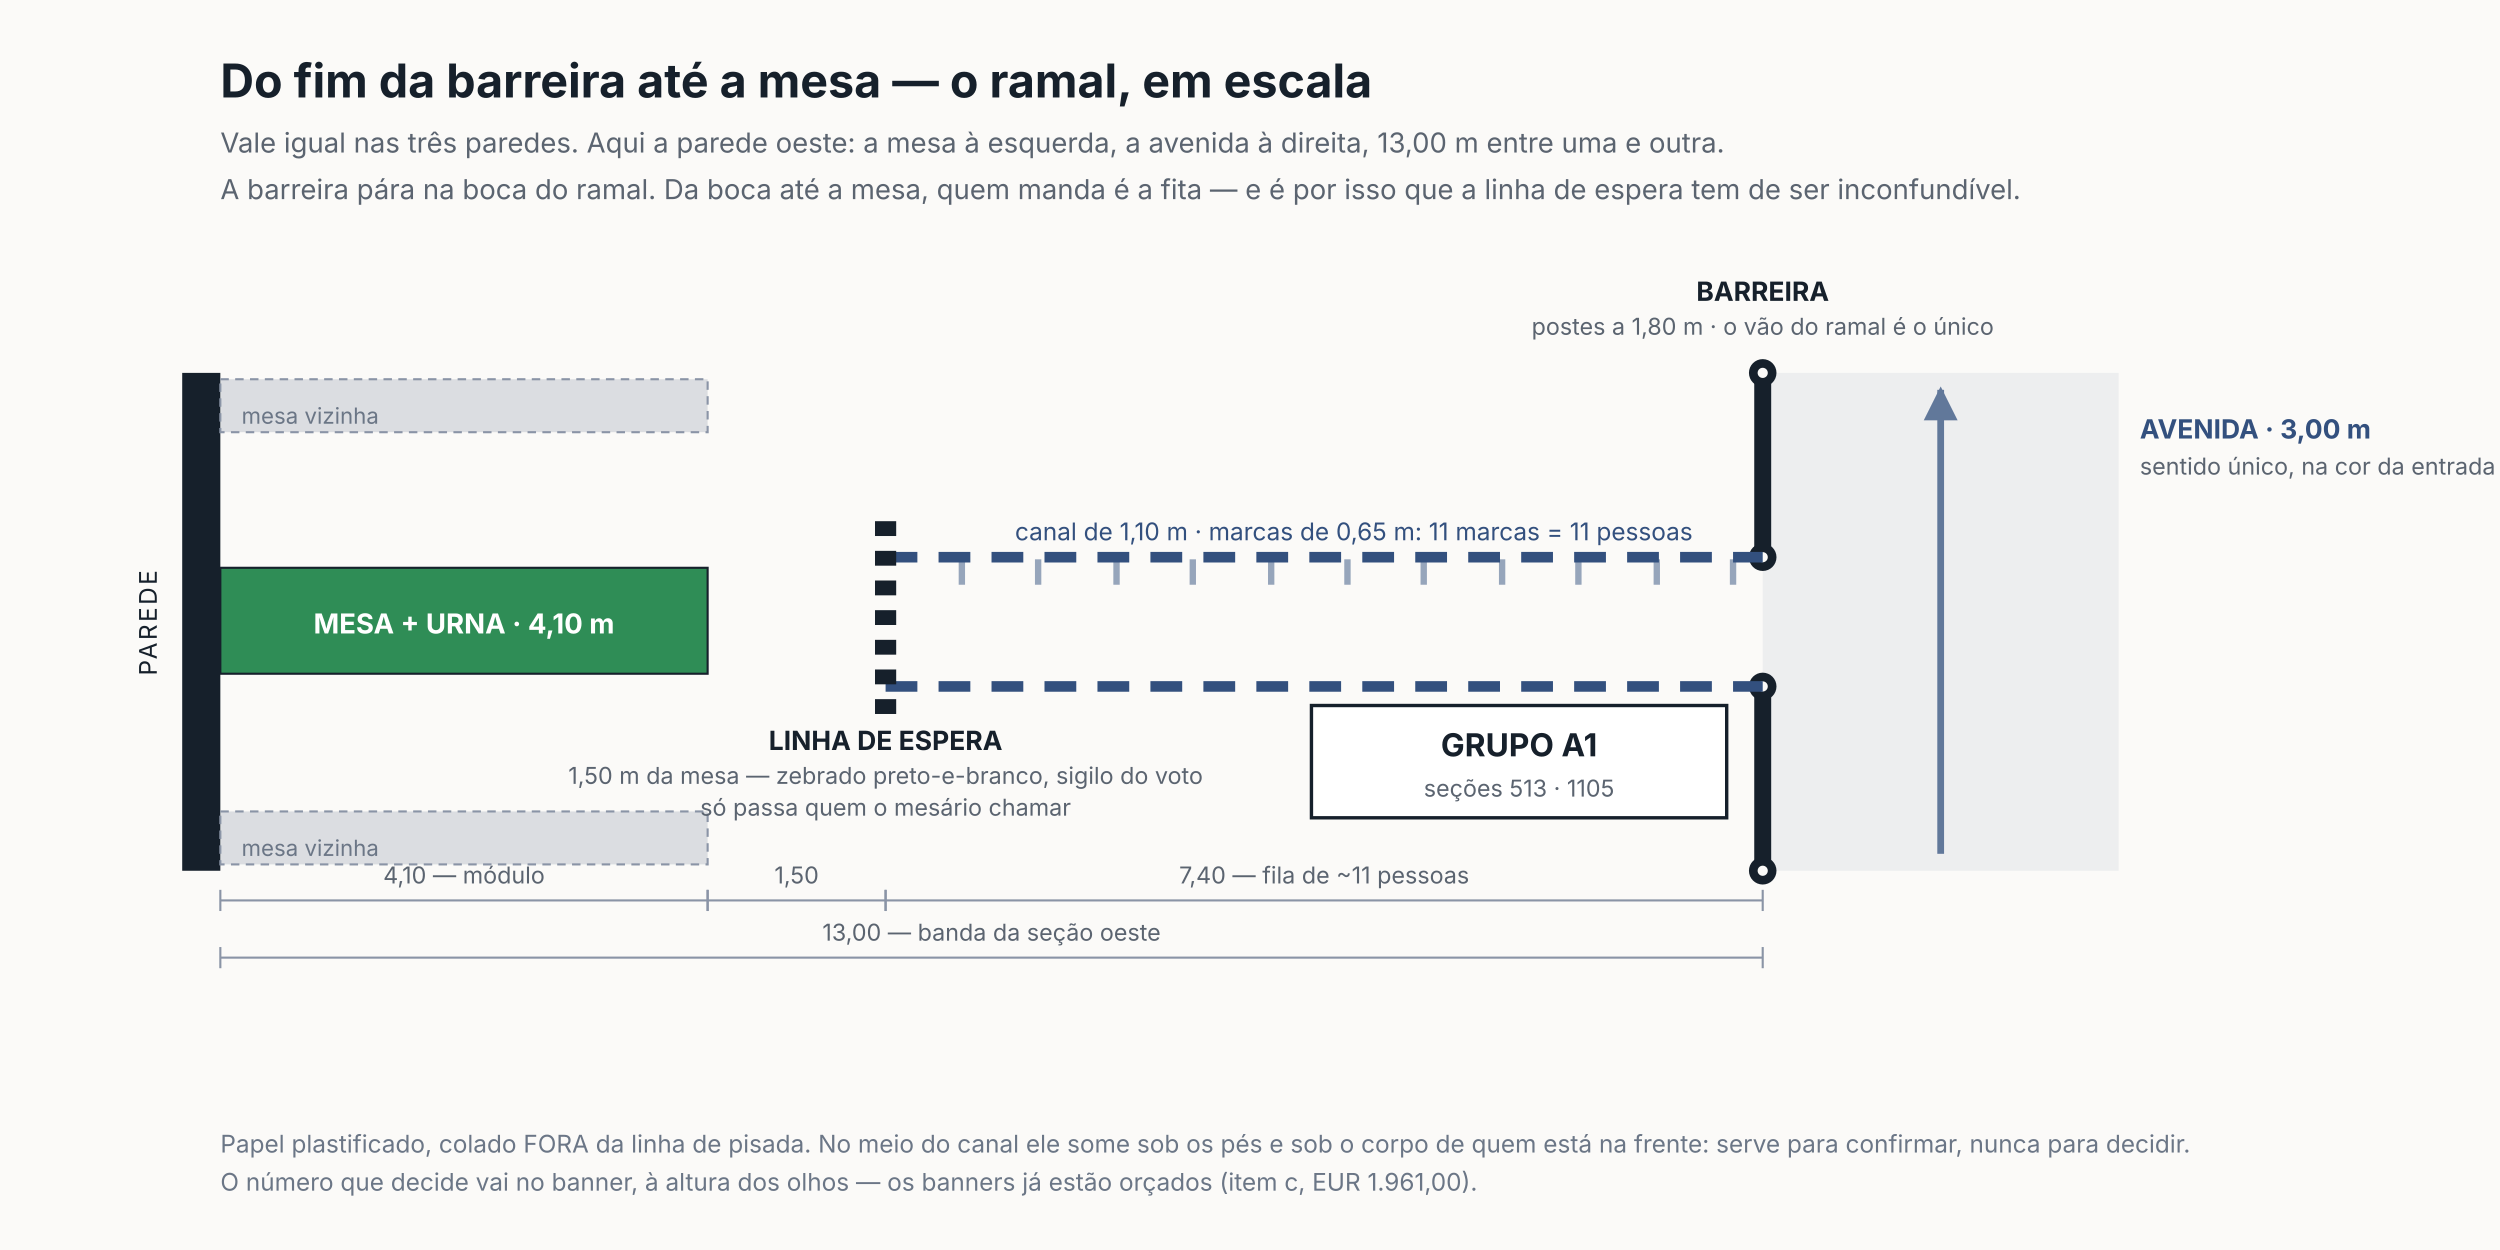
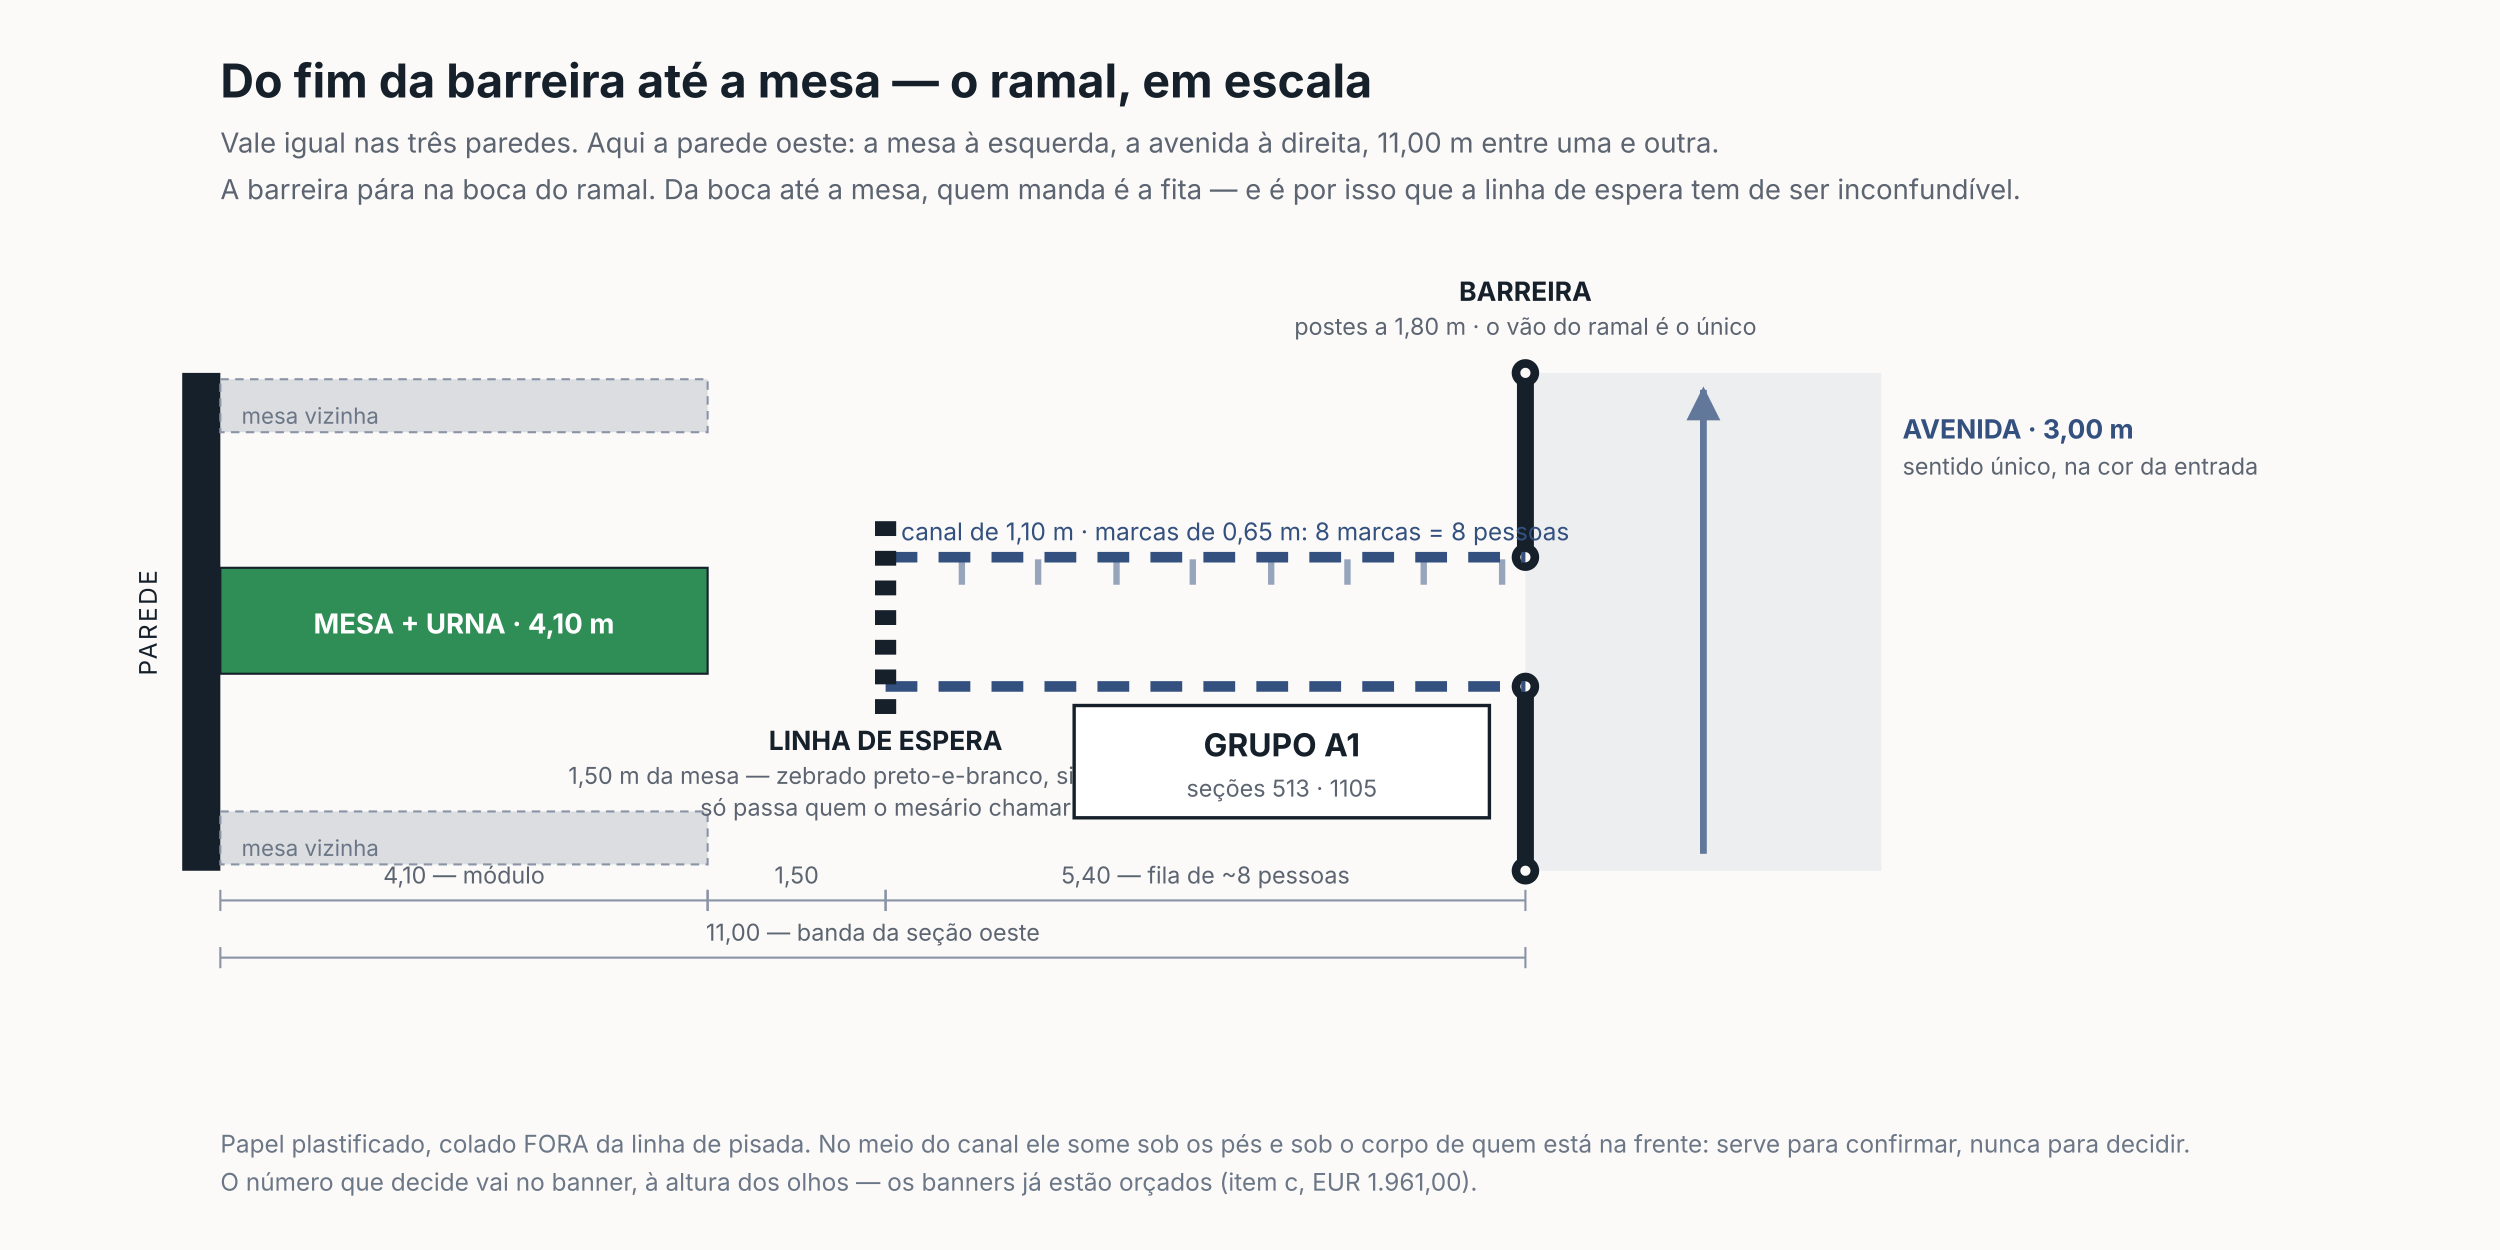
<svg xmlns="http://www.w3.org/2000/svg" width="1180" height="590" viewBox="0 0 1180 590" font-family="Inter, Helvetica, Arial, sans-serif">
  <rect width="1180" height="590" fill="#fbfaf8" />
  <defs>
    <marker id="s2" viewBox="0 0 10 10" refX="9" refY="5" markerWidth="5" markerHeight="5" orient="auto">
      <path d="M0,0 L10,5 L0,10 z" fill="#33507E" />
    </marker>
  </defs>
  <text x="104" y="46" font-size="22" font-weight="700" fill="#16202b">Do fim da barreira até a mesa — o ramal, em escala</text>
-   <text x="104" y="72" font-size="13" fill="#5b6470">Vale igual nas três paredes. Aqui a parede oeste: a mesa à esquerda, a avenida à direita, 13,00 m entre uma e outra.</text>
+   <text x="104" y="72" font-size="13" fill="#5b6470">Vale igual nas três paredes. Aqui a parede oeste: a mesa à esquerda, a avenida à direita, 11,00 m entre uma e outra.</text>
  <text x="104" y="94" font-size="13" fill="#5b6470">A barreira pára na boca do ramal. Da boca até a mesa, quem manda é a fita — e é por isso que a linha de espera tem de ser inconfundível.</text>
  <rect x="86" y="176" width="18" height="235" fill="#16202b" />
  <text x="74" y="294" font-size="11.5" fill="#16202b" text-anchor="middle" letter-spacing=".1em" transform="rotate(-90 74 294)">PAREDE</text>
  <rect x="104" y="179" width="230" height="25" fill="#8a94a6" fill-opacity=".28" stroke="#8a94a6" stroke-dasharray="4 3" />
  <text x="114" y="200" font-size="10.5" fill="#6b7686">mesa vizinha</text>
  <rect x="104" y="383" width="230" height="25" fill="#8a94a6" fill-opacity=".28" stroke="#8a94a6" stroke-dasharray="4 3" />
  <text x="114" y="404" font-size="10.5" fill="#6b7686">mesa vizinha</text>
  <rect x="104" y="268" width="230" height="50" fill="#1e8449" fill-opacity=".92" stroke="#16202b" />
  <text x="219" y="299" font-size="13" font-weight="700" fill="#fff" text-anchor="middle">MESA + URNA · 4,10 m</text>
-   <rect x="832" y="176" width="168" height="235" fill="#33507E" fill-opacity=".07" />
-   <line x1="916" y1="403" x2="916" y2="184" stroke="#33507E" stroke-width="3.2" marker-end="url(#s2)" opacity=".75" />
-   <text x="1010" y="207" font-size="12.5" font-weight="700" fill="#33507E">AVENIDA · 3,00 m</text>
-   <text x="1010" y="224" font-size="11" fill="#5b6470">sentido único, na cor da entrada</text>
-   <line x1="832" y1="176" x2="832" y2="263" stroke="#16202b" stroke-width="8" stroke-linecap="round" />
-   <circle cx="832" cy="176" r="6.5" fill="#16202b" />
-   <circle cx="832" cy="176" r="2.4" fill="#fbfaf8" />
-   <circle cx="832" cy="263" r="6.5" fill="#16202b" />
-   <circle cx="832" cy="263" r="2.4" fill="#fbfaf8" />
-   <line x1="832" y1="324" x2="832" y2="411" stroke="#16202b" stroke-width="8" stroke-linecap="round" />
-   <circle cx="832" cy="324" r="6.5" fill="#16202b" />
-   <circle cx="832" cy="324" r="2.4" fill="#fbfaf8" />
-   <circle cx="832" cy="411" r="6.5" fill="#16202b" />
-   <circle cx="832" cy="411" r="2.4" fill="#fbfaf8" />
-   <text x="832" y="142" font-size="12.5" font-weight="700" fill="#16202b" text-anchor="middle">BARREIRA</text>
-   <text x="832" y="158" font-size="11" fill="#5b6470" text-anchor="middle">postes a 1,80 m · o vão do ramal é o único</text>
-   <line x1="418" y1="263" x2="832" y2="263" stroke="#33507E" stroke-width="5" stroke-dasharray="15 10" />
-   <line x1="418" y1="324" x2="832" y2="324" stroke="#33507E" stroke-width="5" stroke-dasharray="15 10" />
+   <rect x="720" y="176" width="168" height="235" fill="#33507E" fill-opacity=".07" />
+   <line x1="804" y1="403" x2="804" y2="184" stroke="#33507E" stroke-width="3.2" marker-end="url(#s2)" opacity=".75" />
+   <text x="898" y="207" font-size="12.5" font-weight="700" fill="#33507E">AVENIDA · 3,00 m</text>
+   <text x="898" y="224" font-size="11" fill="#5b6470">sentido único, na cor da entrada</text>
+   <line x1="720" y1="176" x2="720" y2="263" stroke="#16202b" stroke-width="8" stroke-linecap="round" />
+   <circle cx="720" cy="176" r="6.5" fill="#16202b" />
+   <circle cx="720" cy="176" r="2.4" fill="#fbfaf8" />
+   <circle cx="720" cy="263" r="6.5" fill="#16202b" />
+   <circle cx="720" cy="263" r="2.4" fill="#fbfaf8" />
+   <line x1="720" y1="324" x2="720" y2="411" stroke="#16202b" stroke-width="8" stroke-linecap="round" />
+   <circle cx="720" cy="324" r="6.5" fill="#16202b" />
+   <circle cx="720" cy="324" r="2.4" fill="#fbfaf8" />
+   <circle cx="720" cy="411" r="6.5" fill="#16202b" />
+   <circle cx="720" cy="411" r="2.4" fill="#fbfaf8" />
+   <text x="720" y="142" font-size="12.5" font-weight="700" fill="#16202b" text-anchor="middle">BARREIRA</text>
+   <text x="720" y="158" font-size="11" fill="#5b6470" text-anchor="middle">postes a 1,80 m · o vão do ramal é o único</text>
+   <line x1="418" y1="263" x2="720" y2="263" stroke="#33507E" stroke-width="5" stroke-dasharray="15 10" />
+   <line x1="418" y1="324" x2="720" y2="324" stroke="#33507E" stroke-width="5" stroke-dasharray="15 10" />
  <line x1="454" y1="264" x2="454" y2="276" stroke="#33507E" stroke-width="3" stroke-opacity=".5" />
  <line x1="490" y1="264" x2="490" y2="276" stroke="#33507E" stroke-width="3" stroke-opacity=".5" />
  <line x1="527" y1="264" x2="527" y2="276" stroke="#33507E" stroke-width="3" stroke-opacity=".5" />
  <line x1="563" y1="264" x2="563" y2="276" stroke="#33507E" stroke-width="3" stroke-opacity=".5" />
  <line x1="600" y1="264" x2="600" y2="276" stroke="#33507E" stroke-width="3" stroke-opacity=".5" />
  <line x1="636" y1="264" x2="636" y2="276" stroke="#33507E" stroke-width="3" stroke-opacity=".5" />
  <line x1="672" y1="264" x2="672" y2="276" stroke="#33507E" stroke-width="3" stroke-opacity=".5" />
  <line x1="709" y1="264" x2="709" y2="276" stroke="#33507E" stroke-width="3" stroke-opacity=".5" />
-   <line x1="745" y1="264" x2="745" y2="276" stroke="#33507E" stroke-width="3" stroke-opacity=".5" />
-   <line x1="782" y1="264" x2="782" y2="276" stroke="#33507E" stroke-width="3" stroke-opacity=".5" />
-   <line x1="818" y1="264" x2="818" y2="276" stroke="#33507E" stroke-width="3" stroke-opacity=".5" />
-   <text x="639" y="255" font-size="11.5" fill="#33507E" text-anchor="middle">canal de 1,10 m · marcas de 0,65 m: 11 marcas = 11 pessoas</text>
+   <text x="583" y="255" font-size="11.5" fill="#33507E" text-anchor="middle">canal de 1,10 m · marcas de 0,65 m: 8 marcas = 8 pessoas</text>
  <line x1="418" y1="246" x2="418" y2="341" stroke="#16202b" stroke-width="10" stroke-dasharray="7 7" />
  <text x="418" y="354" font-size="12.5" font-weight="700" fill="#16202b" text-anchor="middle">LINHA DE ESPERA</text>
  <text x="418" y="370" font-size="11" fill="#5b6470" text-anchor="middle">1,50 m da mesa — zebrado preto-e-branco, sigilo do voto</text>
  <text x="418" y="385" font-size="11" fill="#5b6470" text-anchor="middle">só passa quem o mesário chamar</text>
-   <rect x="619" y="333" width="196" height="53" fill="#fff" stroke="#16202b" stroke-width="1.6" />
-   <text x="717" y="357" font-size="15" font-weight="700" fill="#16202b" text-anchor="middle">GRUPO A1</text>
-   <text x="717" y="376" font-size="11" fill="#5b6470" text-anchor="middle">seções 513 · 1105</text>
+   <rect x="507" y="333" width="196" height="53" fill="#fff" stroke="#16202b" stroke-width="1.6" />
+   <text x="605" y="357" font-size="15" font-weight="700" fill="#16202b" text-anchor="middle">GRUPO A1</text>
+   <text x="605" y="376" font-size="11" fill="#5b6470" text-anchor="middle">seções 513 · 1105</text>
  <text x="104" y="544" font-size="11.5" fill="#6b7686">Papel plastificado, colado FORA da linha de pisada. No meio do canal ele some sob os pés e sob o corpo de quem está na frente: serve para confirmar, nunca para decidir.</text>
  <text x="104" y="562" font-size="11.5" fill="#6b7686">O número que decide vai no banner, à altura dos olhos — os banners já estão orçados (item c, EUR 1.961,00).</text>
  <line x1="104" y1="425" x2="334" y2="425" stroke="#8a94a6" stroke-width="1" />
  <line x1="104" y1="420" x2="104" y2="430" stroke="#8a94a6" stroke-width="1" />
  <line x1="334" y1="420" x2="334" y2="430" stroke="#8a94a6" stroke-width="1" />
  <text x="219" y="417" font-size="11" fill="#5b6470" text-anchor="middle">4,10 — módulo</text>
  <line x1="334" y1="425" x2="418" y2="425" stroke="#8a94a6" stroke-width="1" />
  <line x1="334" y1="420" x2="334" y2="430" stroke="#8a94a6" stroke-width="1" />
  <line x1="418" y1="420" x2="418" y2="430" stroke="#8a94a6" stroke-width="1" />
  <text x="376" y="417" font-size="11" fill="#5b6470" text-anchor="middle">1,50</text>
-   <line x1="418" y1="425" x2="832" y2="425" stroke="#8a94a6" stroke-width="1" />
+   <line x1="418" y1="425" x2="720" y2="425" stroke="#8a94a6" stroke-width="1" />
  <line x1="418" y1="420" x2="418" y2="430" stroke="#8a94a6" stroke-width="1" />
-   <line x1="832" y1="420" x2="832" y2="430" stroke="#8a94a6" stroke-width="1" />
-   <text x="625" y="417" font-size="11" fill="#5b6470" text-anchor="middle">7,40 — fila de ~11 pessoas</text>
-   <line x1="104" y1="452" x2="832" y2="452" stroke="#8a94a6" stroke-width="1" />
+   <line x1="720" y1="420" x2="720" y2="430" stroke="#8a94a6" stroke-width="1" />
+   <text x="569" y="417" font-size="11" fill="#5b6470" text-anchor="middle">5,40 — fila de ~8 pessoas</text>
+   <line x1="104" y1="452" x2="720" y2="452" stroke="#8a94a6" stroke-width="1" />
  <line x1="104" y1="447" x2="104" y2="457" stroke="#8a94a6" stroke-width="1" />
-   <line x1="832" y1="447" x2="832" y2="457" stroke="#8a94a6" stroke-width="1" />
-   <text x="468" y="444" font-size="11" fill="#5b6470" text-anchor="middle">13,00 — banda da seção oeste</text>
+   <line x1="720" y1="447" x2="720" y2="457" stroke="#8a94a6" stroke-width="1" />
+   <text x="412" y="444" font-size="11" fill="#5b6470" text-anchor="middle">11,00 — banda da seção oeste</text>
</svg>
